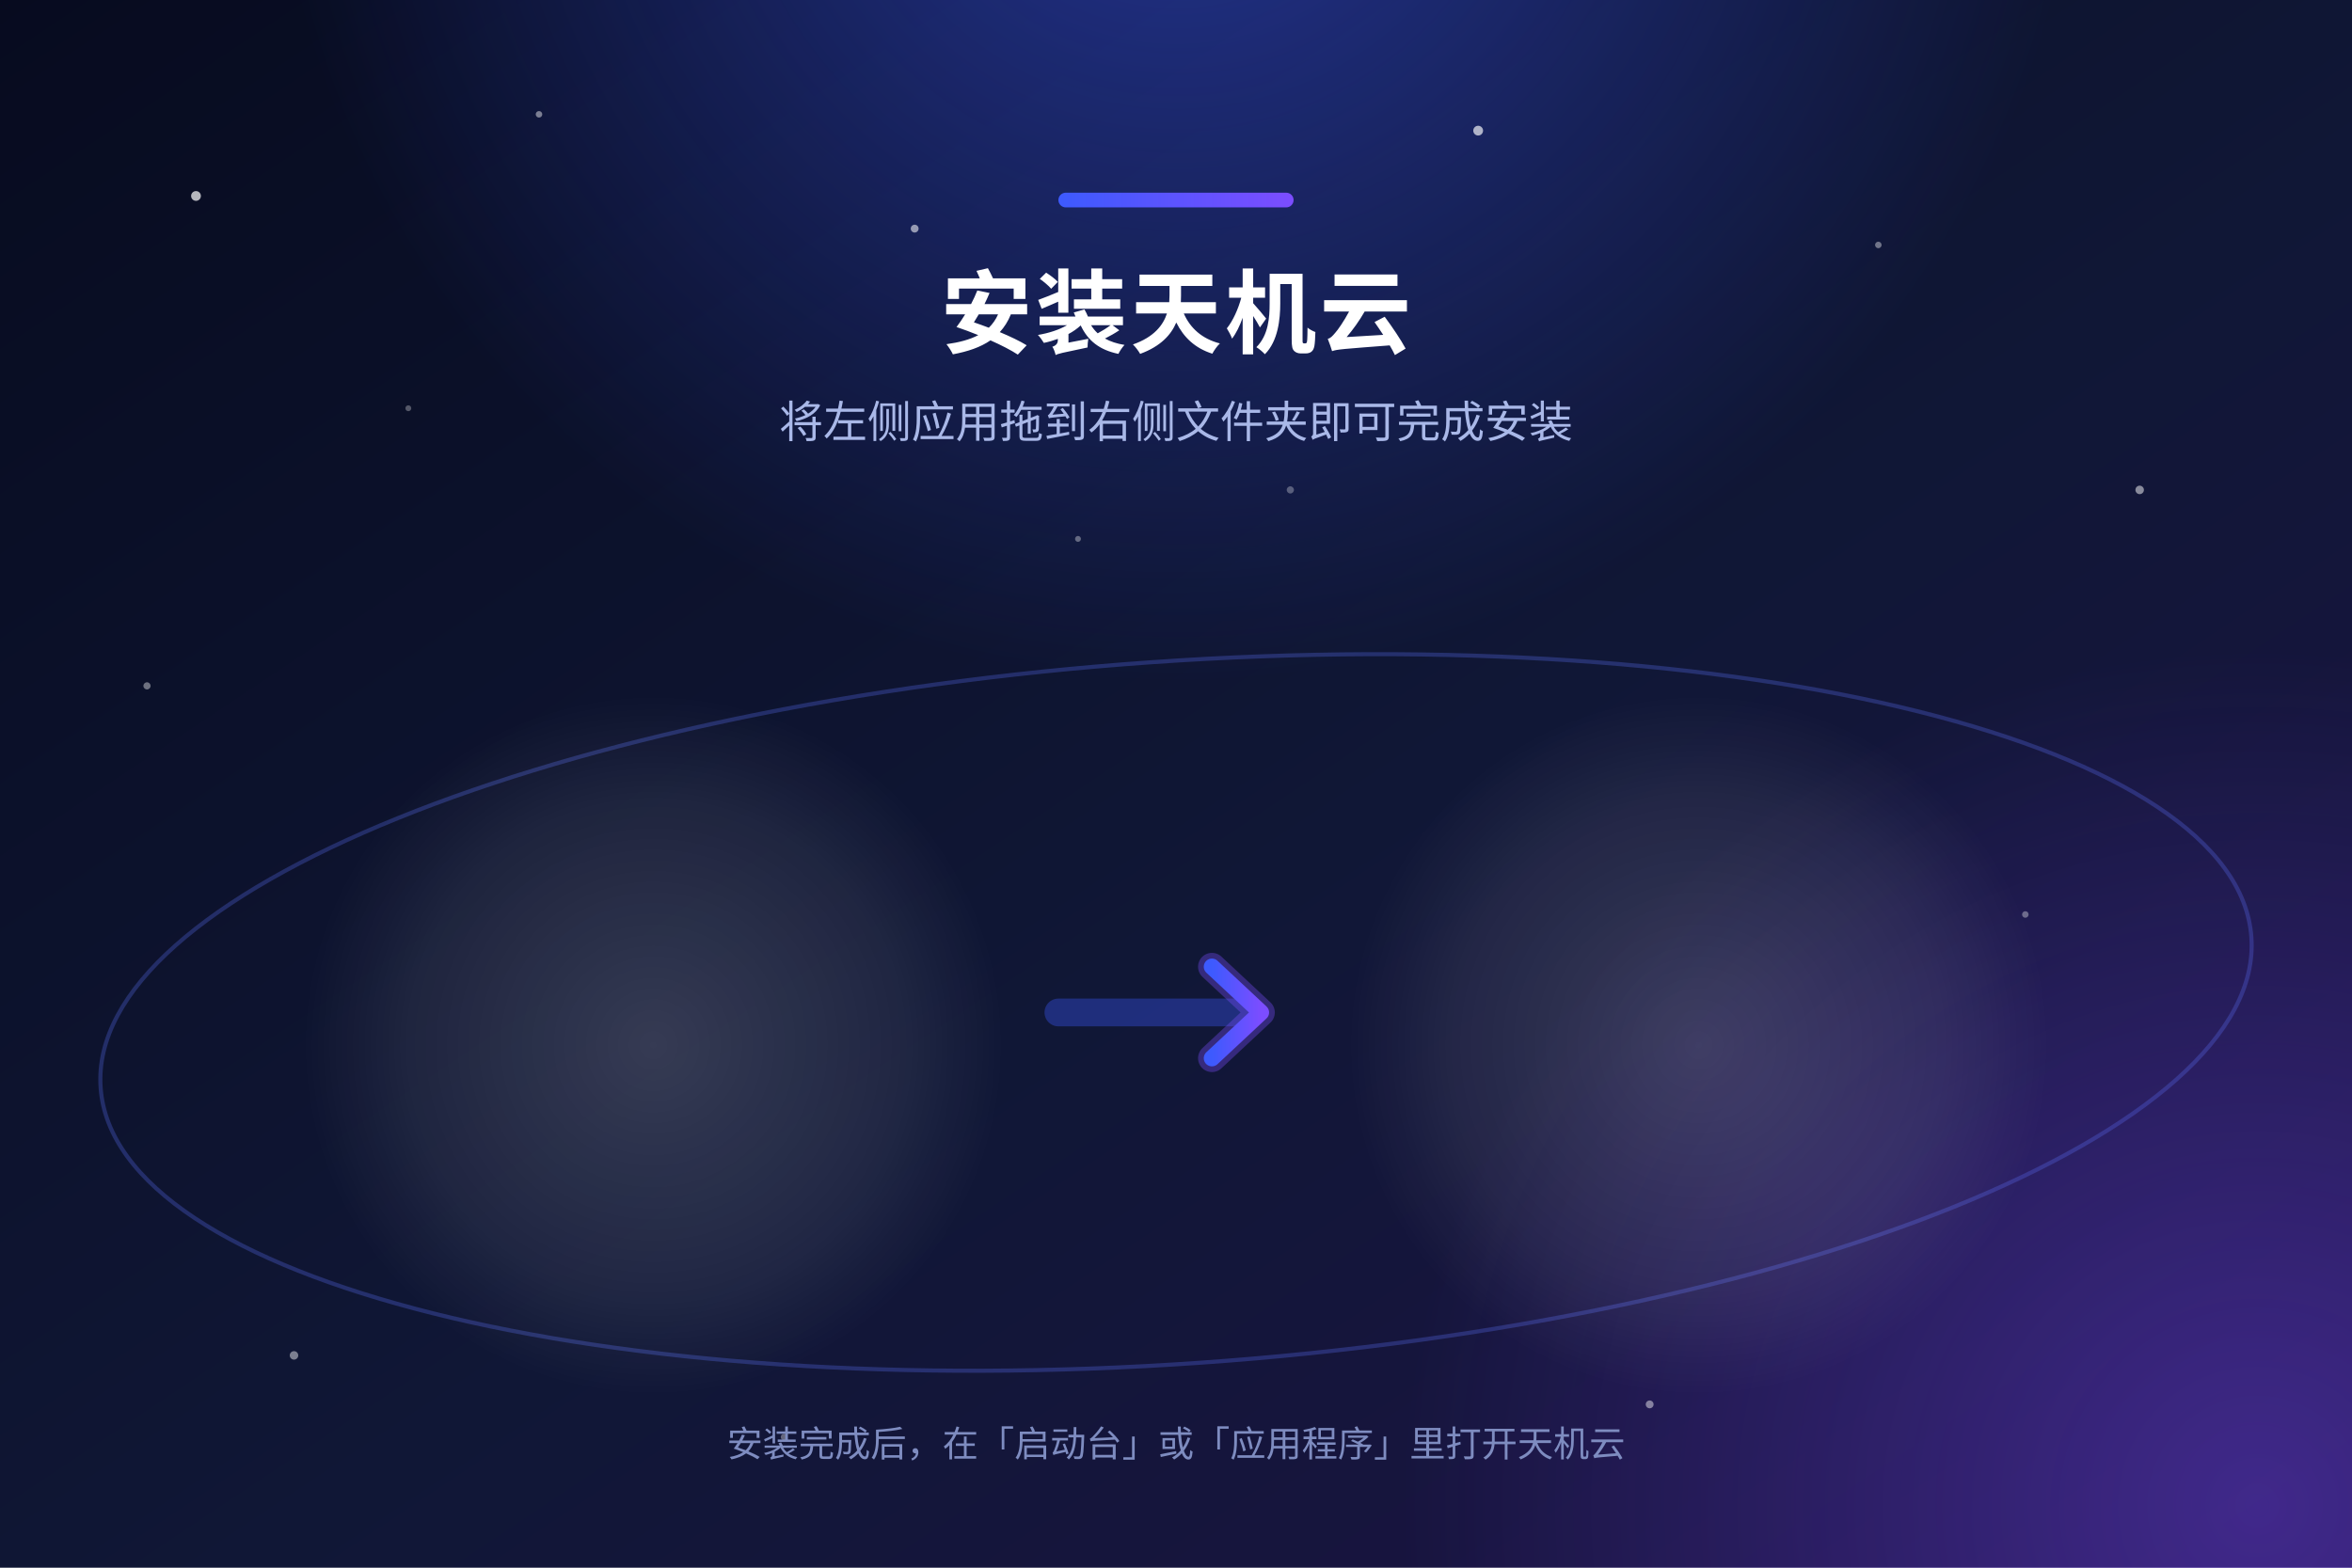
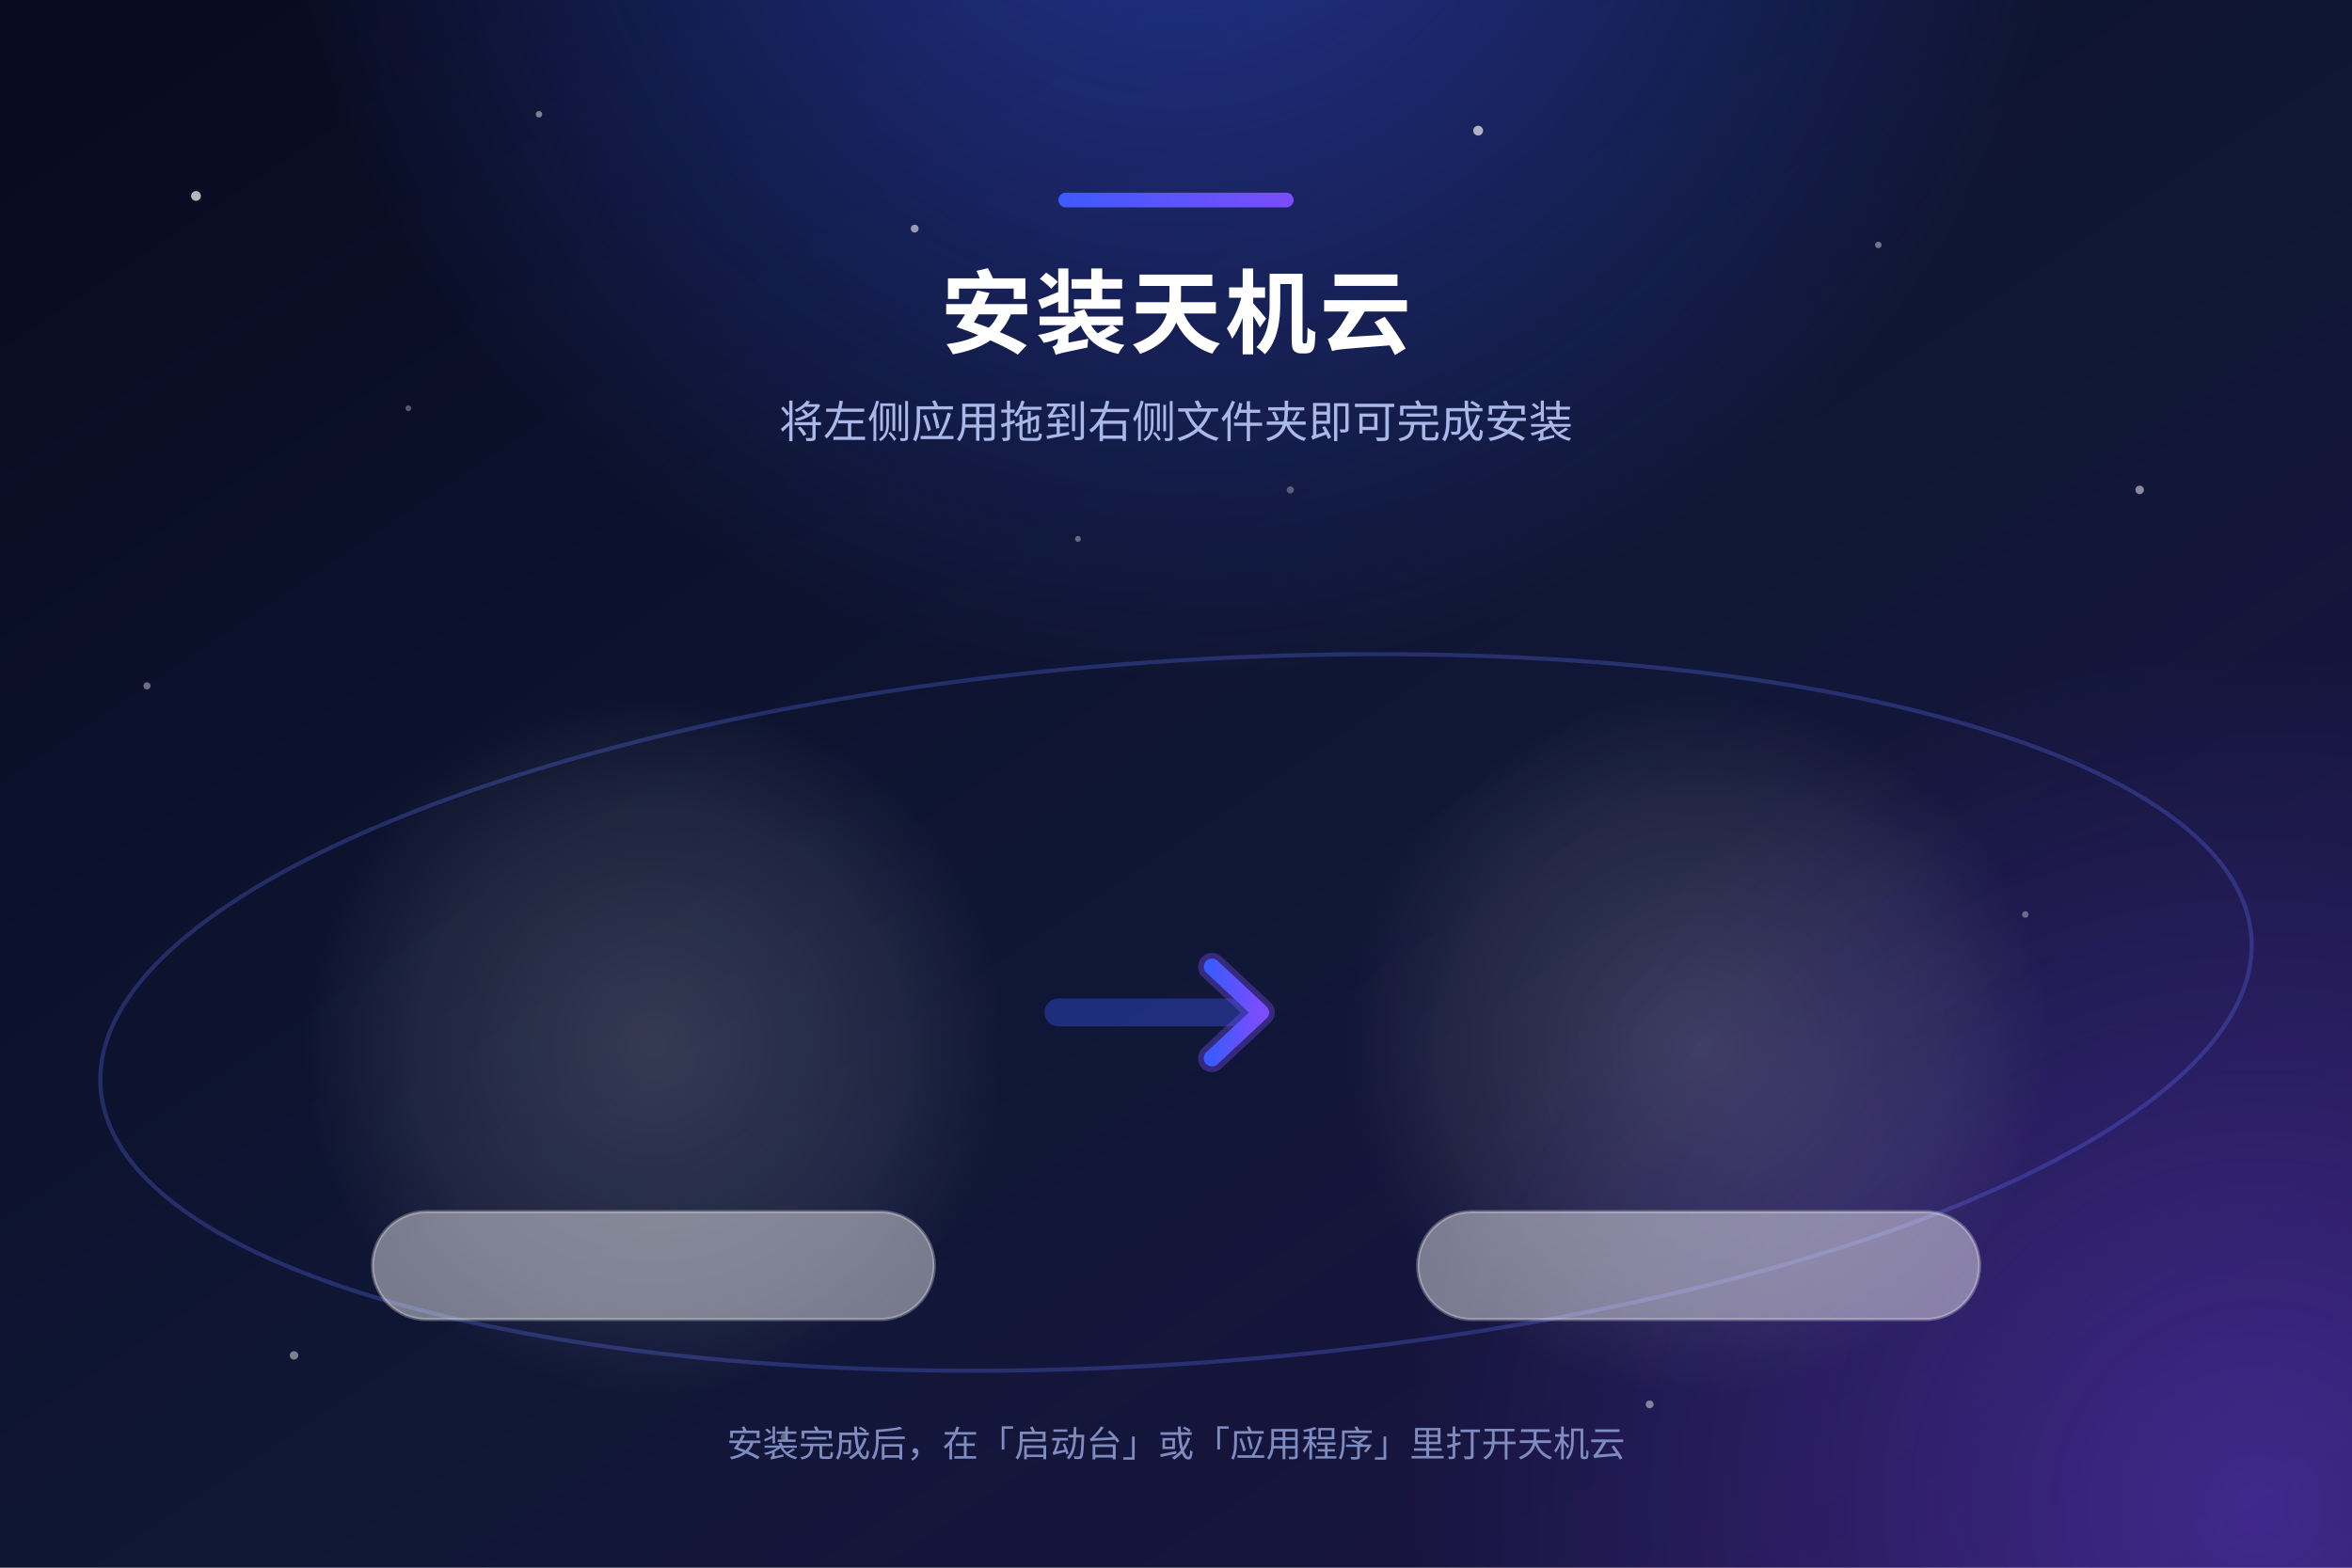
<svg xmlns="http://www.w3.org/2000/svg" width="1440" height="960" viewBox="0 0 1440 960">
  <defs>
    <linearGradient id="space" x1="0" y1="0" x2="1" y2="1">
      <stop offset="0" stop-color="#070b1f" />
      <stop offset=".55" stop-color="#101736" />
      <stop offset="1" stop-color="#1d1245" />
    </linearGradient>
    <linearGradient id="accent" x1="0" y1="0" x2="1" y2="0">
      <stop offset="0" stop-color="#3d5afe" />
      <stop offset="1" stop-color="#7c4dff" />
    </linearGradient>
    <radialGradient id="glowBlue" cx=".5" cy=".5" r=".5">
      <stop offset="0" stop-color="#3d5afe" stop-opacity=".5" />
      <stop offset="1" stop-color="#3d5afe" stop-opacity="0" />
    </radialGradient>
    <radialGradient id="glowViolet" cx=".5" cy=".5" r=".5">
      <stop offset="0" stop-color="#7c4dff" stop-opacity=".38" />
      <stop offset="1" stop-color="#7c4dff" stop-opacity="0" />
    </radialGradient>
    <radialGradient id="stage" cx=".5" cy=".5" r=".5">
      <stop offset="0" stop-color="#ffffff" stop-opacity=".16" />
      <stop offset=".7" stop-color="#ffffff" stop-opacity=".07" />
      <stop offset="1" stop-color="#ffffff" stop-opacity="0" />
    </radialGradient>
  </defs>
  <rect width="1440" height="960" fill="url(#space)" />
  <circle cx="720" cy="-140" r="560" fill="url(#glowBlue)" />
  <circle cx="1380" cy="920" r="520" fill="url(#glowViolet)" />
  <g fill="#ffffff">
    <circle cx="120" cy="120" r="3" opacity=".7" />
    <circle cx="330" cy="70" r="2" opacity=".45" />
    <circle cx="560" cy="140" r="2.4" opacity=".55" />
    <circle cx="905" cy="80" r="3" opacity=".65" />
    <circle cx="1150" cy="150" r="2" opacity=".4" />
    <circle cx="1310" cy="300" r="2.6" opacity=".5" />
    <circle cx="90" cy="420" r="2.2" opacity=".4" />
    <circle cx="180" cy="830" r="2.6" opacity=".45" />
    <circle cx="480" cy="880" r="2" opacity=".35" />
    <circle cx="1010" cy="860" r="2.4" opacity=".45" />
    <circle cx="1240" cy="560" r="2" opacity=".35" />
    <circle cx="660" cy="330" r="1.8" opacity=".35" />
    <circle cx="790" cy="300" r="2.2" opacity=".3" />
    <circle cx="250" cy="250" r="1.8" opacity=".3" />
  </g>
  <ellipse cx="720" cy="620" rx="660" ry="215" fill="none" stroke="#5f74ff" stroke-opacity=".28" stroke-width="2.5" transform="rotate(-4 720 620)" />
  <circle cx="400" cy="640" r="215" fill="url(#stage)" />
  <circle cx="1040" cy="640" r="215" fill="url(#stage)" />
+   <rect x="228" y="742" width="344" height="66" rx="33" fill="#ffffff" opacity=".43" />
+   <rect x="868" y="742" width="344" height="66" rx="33" fill="#ffffff" opacity=".43" />
+   <rect x="228" y="742" width="344" height="66" rx="33" fill="none" stroke="#ffffff" stroke-opacity=".28" stroke-width="2" />
+   <rect x="868" y="742" width="344" height="66" rx="33" fill="none" stroke="#ffffff" stroke-opacity=".28" stroke-width="2" />
  <rect x="648" y="118" width="144" height="9" rx="4.5" fill="url(#accent)" />
  <text x="720" y="212" text-anchor="middle" fill="#ffffff" font-family="'Noto Sans CJK SC','PingFang SC',sans-serif" font-size="56" font-weight="600" letter-spacing="2">安装天机云</text>
  <text x="720" y="268" text-anchor="middle" fill="#a9b8e8" font-family="'Noto Sans CJK SC','PingFang SC',sans-serif" font-size="27">将左侧应用拖到右侧文件夹即可完成安装</text>
  <path d="M648 620h118" fill="none" stroke="#3d5afe" stroke-opacity=".35" stroke-width="17" stroke-linecap="round" />
  <path d="M648 620h118" fill="none" stroke="url(#accent)" stroke-width="10" stroke-linecap="round" />
  <path d="m742 592 30 28-30 28" fill="none" stroke="#7c4dff" stroke-opacity=".35" stroke-width="17" stroke-linecap="round" stroke-linejoin="round" />
  <path d="m742 592 30 28-30 28" fill="none" stroke="url(#accent)" stroke-width="10" stroke-linecap="round" stroke-linejoin="round" />
  <text x="720" y="892" text-anchor="middle" fill="#7e8cc0" font-family="'Noto Sans CJK SC','PingFang SC',sans-serif" font-size="22">安装完成后，在「启动台」或「应用程序」里打开天机云</text>
</svg>
